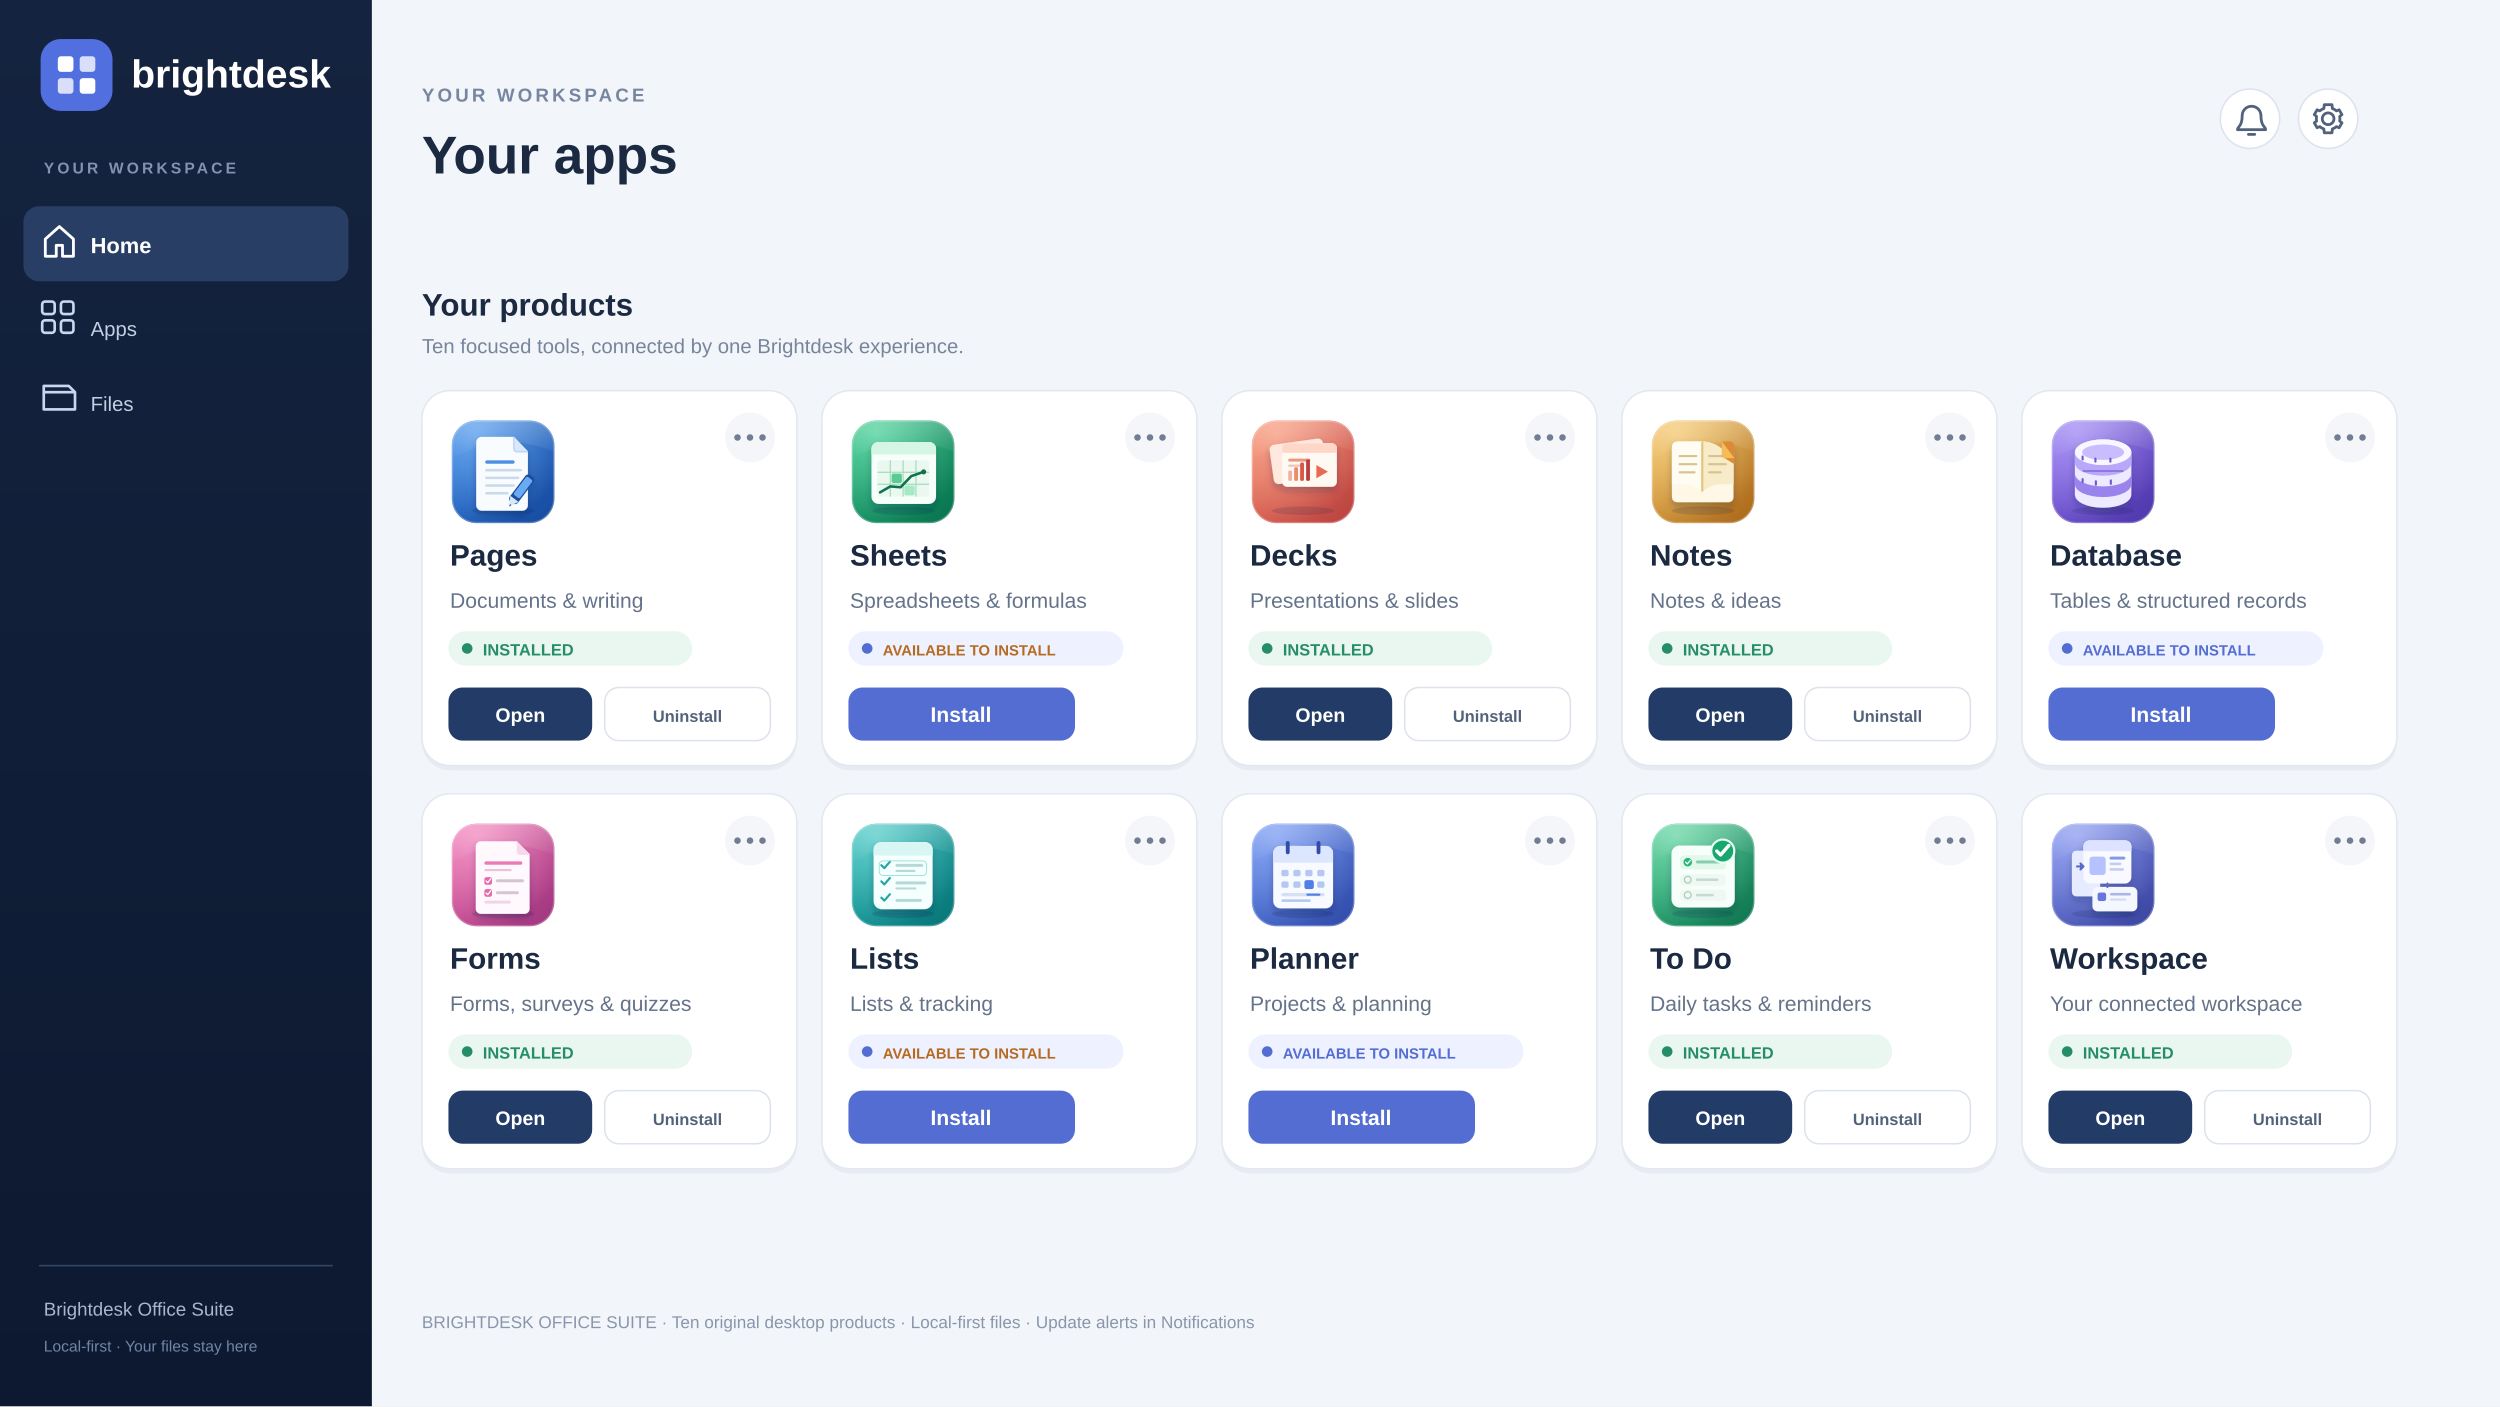
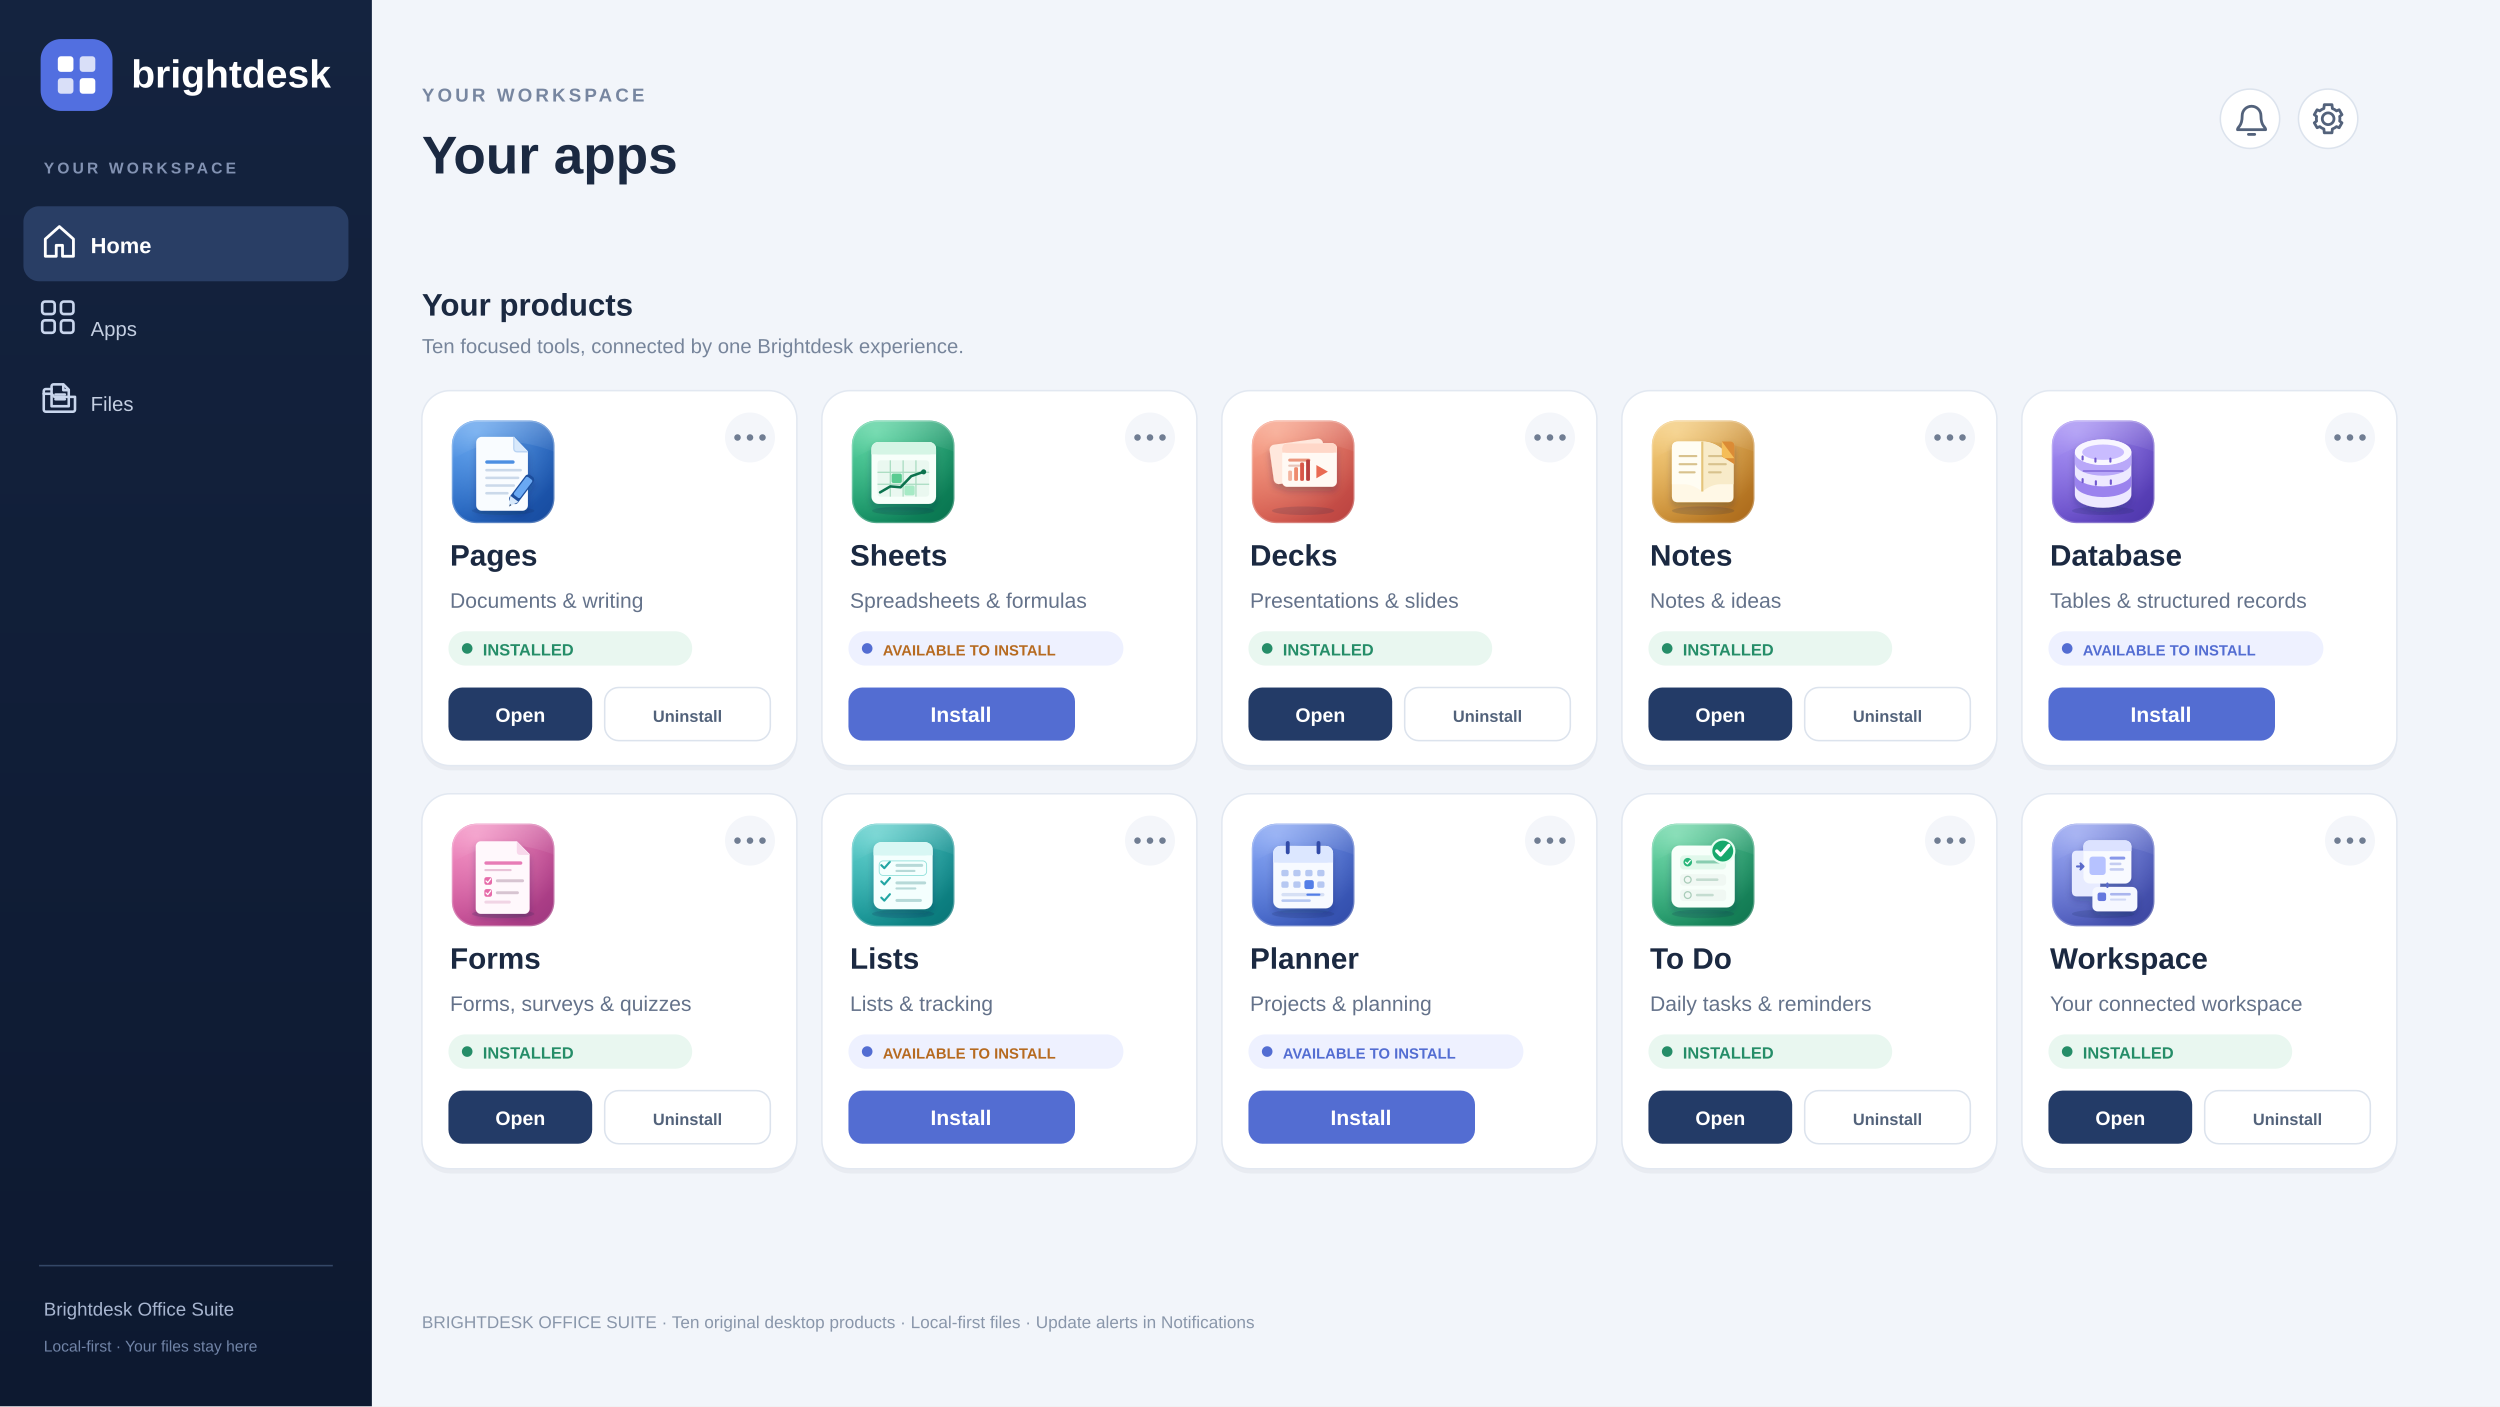
<svg xmlns="http://www.w3.org/2000/svg" width="1600" height="900" viewBox="0 0 1600 900" role="img" aria-labelledby="title desc">
  <defs>
    <linearGradient id="side" x1="0" y1="0" x2="0" y2="1">
      <stop stop-color="#14233F" />
      <stop offset="1" stop-color="#0D1930" />
    </linearGradient>
    <linearGradient id="banner" x1="0" y1="0" x2="1" y2="1">
      <stop stop-color="#E8F0FF" />
      <stop offset="1" stop-color="#F0ECFF" />
    </linearGradient>
    <filter id="shadow" x="-20%" y="-20%" width="140%" height="140%">
      <feDropShadow dx="0" dy="7" stdDeviation="14" flood-color="#1A2B4B" flood-opacity=".09" />
    </filter>
  </defs>
  <rect width="1600" height="900" fill="#F2F5FA" />
  <rect width="238" height="900" fill="url(#side)" />
  <rect x="26" y="25" width="46" height="46" rx="13" fill="#526FE0" />
  <g fill="#FFFFFF">
    <rect x="37" y="36" width="10" height="10" rx="2" />
    <rect x="51" y="36" width="10" height="10" rx="2" opacity=".78" />
    <rect x="37" y="50" width="10" height="10" rx="2" opacity=".78" />
    <rect x="51" y="50" width="10" height="10" rx="2" />
  </g>
  <text x="84" y="56" font-family="Arial, sans-serif" font-size="25" font-weight="700" fill="#FFFFFF">brightdesk</text>
  <text x="28" y="111" font-family="Arial, sans-serif" font-size="10" font-weight="700" letter-spacing="2" fill="#8292B2">YOUR WORKSPACE</text>
  <g id="sidebar-home">
    <rect x="15" y="132" width="208" height="48" rx="10" fill="#293E65" />
    <path d="M29 153l9-8 9 8v11h-7v-7h-4v7h-7z" fill="none" stroke="#FFFFFF" stroke-width="1.8" stroke-linecap="round" stroke-linejoin="round" />
    <text x="58" y="162" font-family="Arial, sans-serif" font-size="14" font-weight="700" fill="#FFFFFF">Home</text>
  </g>
  <g id="sidebar-applications">
    <g id="apps-launcher-icon" fill="none" stroke="#C9D6ED" stroke-width="1.7">
      <rect x="27" y="193" width="8" height="8" rx="1.8" />
      <rect x="39" y="193" width="8" height="8" rx="1.8" />
      <rect x="27" y="205" width="8" height="8" rx="1.8" />
      <rect x="39" y="205" width="8" height="8" rx="1.8" />
    </g>
    <text x="58" y="215" font-family="Arial, sans-serif" font-size="13" fill="#C4CFE2">Apps</text>
  </g>
  <g id="sidebar-files">
-     <path d="M28 247h16l4 4v11H28zM28 251h20" fill="none" stroke="#C9D6ED" stroke-width="1.7" stroke-linecap="round" stroke-linejoin="round" />
+     <g id="files-folder-documents-icon" transform="translate(26 243)" fill="none" stroke="#C9D6ED" stroke-width="1.65" stroke-linecap="round" stroke-linejoin="round">
+       <path data-role="document-stack" d="M7 8V4.2A1.2 1.2 0 0 1 8.2 3h6.4L18 6.4V17H7z" />
+       <path d="M14.5 3.2v3.5H18M9.5 9.5h6M9.5 12.5h6" />
+       <path d="M2 9h5l1.8 2H22v8.2a1.3 1.3 0 0 1-1.3 1.3H3.3A1.3 1.3 0 0 1 2 19.2z" />
+       <path d="M2 9V7.3A1.3 1.3 0 0 1 3.3 6H7" />
+     </g>
    <text x="58" y="263" font-family="Arial, sans-serif" font-size="13" fill="#C4CFE2">Files</text>
  </g>
  <path d="M25 810h188" stroke="#344766" />
  <text x="28" y="842" font-family="Arial, sans-serif" font-size="12" fill="#A8B6D0">Brightdesk Office Suite</text>
  <text x="28" y="865" font-family="Arial, sans-serif" font-size="10" fill="#7184A7">Local-first · Your files stay here</text>
  <text x="270" y="65" font-family="Arial, sans-serif" font-size="12" font-weight="700" letter-spacing="2" fill="#7786A0">YOUR WORKSPACE</text>
  <text x="270" y="111" font-family="Arial, sans-serif" font-size="34" font-weight="700" fill="#1B2941">Your apps</text>
  <text x="270" y="202" font-family="Arial, sans-serif" font-size="20" font-weight="700" fill="#1B2941">Your products</text>
  <text x="270" y="226" font-family="Arial, sans-serif" font-size="13" fill="#77859B">Ten focused tools, connected by one Brightdesk experience.</text>
  <circle cx="1440" cy="76" r="19" fill="#FFFFFF" stroke="#DCE3ED" />
  <g id="notifications-bell" transform="translate(1429 65)" fill="none" stroke="#53627B" stroke-width="1.8" stroke-linecap="round" stroke-linejoin="round">
    <path d="M18 9a6 6 0 0 0-12 0c0 7-3 7-3 9h18c0-2-3-2-3-9Z" />
    <path d="M10 21h4" />
  </g>
  <circle cx="1490" cy="76" r="19" fill="#FFFFFF" stroke="#DCE3ED" />
  <g id="settings-cogwheel" transform="translate(1478 64)" fill="none" stroke="#53627B" stroke-width="1.8" stroke-linecap="round" stroke-linejoin="round">
    <path d="M12 8.25a3.75 3.75 0 1 0 0 7.5 3.75 3.75 0 0 0 0-7.5Z" />
    <path d="M19.4 13.5a7.7 7.7 0 0 0 0-3l1.45-1.12-1.8-3.12-1.72.7a7.7 7.7 0 0 0-2.6-1.5L14.45 3h-4.9l-.28 2.46a7.7 7.7 0 0 0-2.6 1.5l-1.72-.7-1.8 3.12L4.6 10.5a7.7 7.7 0 0 0 0 3l-1.45 1.12 1.8 3.12 1.72-.7a7.7 7.7 0 0 0 2.6 1.5L9.55 21h4.9l.28-2.46a7.7 7.7 0 0 0 2.6-1.5l1.72.7 1.8-3.12L19.4 13.5Z" />
  </g>
  <g transform="translate(0 -42)">
    <g>
      <rect x="270" y="295" width="240" height="240" rx="18" fill="#14233F" opacity=".05" />
      <rect x="270" y="292" width="240" height="240" rx="18" fill="#FFFFFF" stroke="#E2E8F1" />
      <svg x="287" y="309" width="70" height="70" viewBox="0 0 256 256">
        <defs>
          <linearGradient id="pages-bg" x1="0" y1="0" x2="1" y2="1">
            <stop offset="0" stop-color="#2B76D8" />
            <stop offset="1" stop-color="#174A9D" />
          </linearGradient>
          <radialGradient id="pages-light" cx="24%" cy="12%" r="90%">
            <stop offset="0" stop-color="#8BC5FF" stop-opacity=".65" />
            <stop offset="1" stop-color="#8BC5FF" stop-opacity="0" />
          </radialGradient>
          <linearGradient id="pages-glass" x1="0" y1="0" x2="0" y2="1">
            <stop offset="0" stop-color="#fff" stop-opacity=".21" />
            <stop offset="1" stop-color="#fff" stop-opacity="0" />
          </linearGradient>
          <filter id="pages-shadow" x="-30%" y="-30%" width="160%" height="180%">
            <feDropShadow dx="0" dy="10" stdDeviation="9" flood-color="#10234A" flood-opacity=".24" />
          </filter>
        </defs>
        <rect x="8" y="8" width="240" height="240" rx="58" fill="url(#pages-bg)" />
        <rect x="8" y="8" width="240" height="240" rx="58" fill="url(#pages-light)" />
        <path d="M66 9h124a58 58 0 0 1 58 58v14C173 52 93 43 9 100V67A58 58 0 0 1 66 9z" fill="url(#pages-glass)" />
        <rect x="9.5" y="9.5" width="237" height="237" rx="56.5" fill="none" stroke="#fff" stroke-opacity=".26" stroke-width="3" />
        <ellipse cx="128" cy="219" rx="73" ry="10" fill="#10234A" opacity=".15" />
        <g filter="url(#pages-shadow)">
          <path d="M78 46h75l33 34v126a13 13 0 0 1-13 13H78a13 13 0 0 1-13-13V59a13 13 0 0 1 13-13z" fill="#F9FCFF" />
          <path d="M153 46v28a7 7 0 0 0 7 7h26z" fill="#D9E9FB" />
          <path d="M153 46v28a7 7 0 0 0 7 7h26" fill="none" stroke="#B7D2F2" stroke-width="3" />
          <rect x="86" y="101" width="69" height="8" rx="4" fill="#4D8FE2" />
          <rect x="86" y="121" width="86" height="6" rx="3" fill="#CBD9EA" />
          <rect x="86" y="139" width="80" height="6" rx="3" fill="#CBD9EA" />
          <rect x="86" y="157" width="70" height="6" rx="3" fill="#CBD9EA" />
          <rect x="86" y="175" width="55" height="6" rx="3" fill="#CBD9EA" />
          <g transform="rotate(37 171 171)">
            <rect x="158" y="130" width="24" height="78" rx="9" fill="#1C4E9C" />
            <rect x="161" y="137" width="18" height="53" rx="4" fill="#6BA9F3" />
            <path d="M158 197h24l-12 22z" fill="#D7E8FA" />
            <path d="M169 213h4l-2 6z" fill="#243D65" />
          </g>
        </g>
      </svg>
      <circle cx="480" cy="322" r="16" fill="#F4F6FA" />
      <circle cx="472" cy="322" r="2.1" fill="#707D92" />
      <circle cx="480" cy="322" r="2.1" fill="#707D92" />
      <circle cx="488" cy="322" r="2.1" fill="#707D92" />
      <text x="288" y="404" font-family="Arial, sans-serif" font-size="19" font-weight="700" fill="#1B2941">Pages</text>
      <text x="288" y="431" font-family="Arial, sans-serif" font-size="13.5" fill="#64728A">Documents &amp; writing</text>
      <rect x="287" y="446" width="156" height="22" rx="11" fill="#E9F7F0" />
      <circle cx="299" cy="457" r="3.4" fill="#258D68" />
      <text x="309" y="461.5" font-family="Arial, sans-serif" font-size="10.5" font-weight="700" fill="#258D68">INSTALLED</text>
      <rect x="287" y="482" width="92" height="34" rx="9" fill="#233B67" />
      <text x="333" y="504" text-anchor="middle" font-family="Arial, sans-serif" font-size="12.5" font-weight="700" fill="#FFFFFF">Open</text>
      <rect x="387" y="482" width="106" height="34" rx="9" fill="#FFFFFF" stroke="#DCE3ED" />
      <text x="440" y="504" text-anchor="middle" font-family="Arial, sans-serif" font-size="10.5" font-weight="700" fill="#52627A">Uninstall</text>
    </g>
    <g>
      <rect x="526" y="295" width="240" height="240" rx="18" fill="#14233F" opacity=".05" />
      <rect x="526" y="292" width="240" height="240" rx="18" fill="#FFFFFF" stroke="#E2E8F1" />
      <svg x="543" y="309" width="70" height="70" viewBox="0 0 256 256">
        <defs>
          <linearGradient id="sheets-bg" x1="0" y1="0" x2="1" y2="1">
            <stop offset="0" stop-color="#21AD78" />
            <stop offset="1" stop-color="#08724E" />
          </linearGradient>
          <radialGradient id="sheets-light" cx="24%" cy="12%" r="90%">
            <stop offset="0" stop-color="#83F0BF" stop-opacity=".65" />
            <stop offset="1" stop-color="#83F0BF" stop-opacity="0" />
          </radialGradient>
          <linearGradient id="sheets-glass" x1="0" y1="0" x2="0" y2="1">
            <stop offset="0" stop-color="#fff" stop-opacity=".21" />
            <stop offset="1" stop-color="#fff" stop-opacity="0" />
          </linearGradient>
          <filter id="sheets-shadow" x="-30%" y="-30%" width="160%" height="180%">
            <feDropShadow dx="0" dy="10" stdDeviation="9" flood-color="#10234A" flood-opacity=".24" />
          </filter>
        </defs>
        <rect x="8" y="8" width="240" height="240" rx="58" fill="url(#sheets-bg)" />
        <rect x="8" y="8" width="240" height="240" rx="58" fill="url(#sheets-light)" />
        <path d="M66 9h124a58 58 0 0 1 58 58v14C173 52 93 43 9 100V67A58 58 0 0 1 66 9z" fill="url(#sheets-glass)" />
        <rect x="9.5" y="9.5" width="237" height="237" rx="56.5" fill="none" stroke="#fff" stroke-opacity=".26" stroke-width="3" />
        <ellipse cx="128" cy="219" rx="73" ry="10" fill="#10234A" opacity=".15" />
        <g filter="url(#sheets-shadow)">
          <rect x="54" y="58" width="151" height="145" rx="17" fill="#F7FFFA" />
          <rect x="54" y="58" width="151" height="29" rx="17" fill="#D5F5E5" />
          <path d="M54 75v12h151V75" fill="#D5F5E5" />
          <rect x="68" y="101" width="121" height="85" rx="7" fill="#EAF8F0" />
          <path d="M98 101v85M128 101v85M158 101v85M68 129h121M68 157h121" stroke="#A9DCC1" stroke-width="3" />
          <rect x="101" y="132" width="24" height="22" rx="4" fill="#5ACB91" />
          <rect x="131" y="160" width="24" height="23" rx="4" fill="#A6EAC5" />
          <path d="M74 176l24-14 24 2 25-26 29-10" fill="none" stroke="#08724E" stroke-width="6" stroke-linecap="round" stroke-linejoin="round" />
          <circle cx="176" cy="128" r="6" fill="#08724E" />
        </g>
      </svg>
      <circle cx="736" cy="322" r="16" fill="#F4F6FA" />
      <circle cx="728" cy="322" r="2.1" fill="#707D92" />
      <circle cx="736" cy="322" r="2.1" fill="#707D92" />
      <circle cx="744" cy="322" r="2.1" fill="#707D92" />
      <text x="544" y="404" font-family="Arial, sans-serif" font-size="19" font-weight="700" fill="#1B2941">Sheets</text>
      <text x="544" y="431" font-family="Arial, sans-serif" font-size="13.5" fill="#64728A">Spreadsheets &amp; formulas</text>
      <rect x="543" y="446" width="176" height="22" rx="11" fill="#EEF1FF" />
      <circle cx="555" cy="457" r="3.4" fill="#536DD2" />
      <text x="565" y="461.5" font-family="Arial, sans-serif" font-size="9.5" font-weight="700" fill="#B66A20">AVAILABLE TO INSTALL</text>
      <rect x="543" y="482" width="145" height="34" rx="9" fill="#536DD2" />
      <text x="615" y="504" text-anchor="middle" font-family="Arial, sans-serif" font-size="13.5" font-weight="700" fill="#FFFFFF">Install</text>
    </g>
    <g>
      <rect x="782" y="295" width="240" height="240" rx="18" fill="#14233F" opacity=".05" />
      <rect x="782" y="292" width="240" height="240" rx="18" fill="#FFFFFF" stroke="#E2E8F1" />
      <svg x="799" y="309" width="70" height="70" viewBox="0 0 256 256">
        <defs>
          <linearGradient id="decks-bg" x1="0" y1="0" x2="1" y2="1">
            <stop offset="0" stop-color="#F17A62" />
            <stop offset="1" stop-color="#B9413F" />
          </linearGradient>
          <radialGradient id="decks-light" cx="24%" cy="12%" r="90%">
            <stop offset="0" stop-color="#FFC1A6" stop-opacity=".65" />
            <stop offset="1" stop-color="#FFC1A6" stop-opacity="0" />
          </radialGradient>
          <linearGradient id="decks-glass" x1="0" y1="0" x2="0" y2="1">
            <stop offset="0" stop-color="#fff" stop-opacity=".21" />
            <stop offset="1" stop-color="#fff" stop-opacity="0" />
          </linearGradient>
          <filter id="decks-shadow" x="-30%" y="-30%" width="160%" height="180%">
            <feDropShadow dx="0" dy="10" stdDeviation="9" flood-color="#10234A" flood-opacity=".24" />
          </filter>
        </defs>
        <rect x="8" y="8" width="240" height="240" rx="58" fill="url(#decks-bg)" />
        <rect x="8" y="8" width="240" height="240" rx="58" fill="url(#decks-light)" />
        <path d="M66 9h124a58 58 0 0 1 58 58v14C173 52 93 43 9 100V67A58 58 0 0 1 66 9z" fill="url(#decks-glass)" />
        <rect x="9.5" y="9.5" width="237" height="237" rx="56.5" fill="none" stroke="#fff" stroke-opacity=".26" stroke-width="3" />
        <ellipse cx="128" cy="219" rx="73" ry="10" fill="#10234A" opacity=".15" />
        <g filter="url(#decks-shadow)">
          <rect x="48" y="66" width="126" height="93" rx="12" fill="#FFE8DD" transform="rotate(-8 48 66)" />
          <rect x="79" y="61" width="128" height="102" rx="12" fill="#FFF9F4" />
          <rect x="79" y="61" width="128" height="22" rx="12" fill="#FFD7C8" />
          <path d="M79 72h128v11H79z" fill="#FFD7C8" />
          <rect x="93" y="97" width="52" height="7" rx="3.5" fill="#EB967D" />
          <rect x="93" y="111" width="38" height="5" rx="2.5" fill="#E8C6BA" />
          <path d="M159 143v-31l27 15.5z" fill="#E96B52" />
          <rect x="93" y="125" width="9" height="24" rx="3" fill="#F3B49F" />
          <rect x="107" y="117" width="9" height="32" rx="3" fill="#EE8A6C" />
          <rect x="121" y="106" width="9" height="43" rx="3" fill="#D95748" />
          <rect x="135" y="99" width="9" height="50" rx="3" fill="#B9413F" />
        </g>
      </svg>
      <circle cx="992" cy="322" r="16" fill="#F4F6FA" />
      <circle cx="984" cy="322" r="2.1" fill="#707D92" />
      <circle cx="992" cy="322" r="2.1" fill="#707D92" />
      <circle cx="1000" cy="322" r="2.1" fill="#707D92" />
      <text x="800" y="404" font-family="Arial, sans-serif" font-size="19" font-weight="700" fill="#1B2941">Decks</text>
      <text x="800" y="431" font-family="Arial, sans-serif" font-size="13.5" fill="#64728A">Presentations &amp; slides</text>
      <rect x="799" y="446" width="156" height="22" rx="11" fill="#E9F7F0" />
      <circle cx="811" cy="457" r="3.4" fill="#258D68" />
      <text x="821" y="461.5" font-family="Arial, sans-serif" font-size="10.5" font-weight="700" fill="#258D68">INSTALLED</text>
      <rect x="799" y="482" width="92" height="34" rx="9" fill="#233B67" />
      <text x="845" y="504" text-anchor="middle" font-family="Arial, sans-serif" font-size="12.5" font-weight="700" fill="#FFFFFF">Open</text>
      <rect x="899" y="482" width="106" height="34" rx="9" fill="#FFFFFF" stroke="#DCE3ED" />
      <text x="952" y="504" text-anchor="middle" font-family="Arial, sans-serif" font-size="10.5" font-weight="700" fill="#52627A">Uninstall</text>
    </g>
    <g>
      <rect x="1038" y="295" width="240" height="240" rx="18" fill="#14233F" opacity=".05" />
      <rect x="1038" y="292" width="240" height="240" rx="18" fill="#FFFFFF" stroke="#E2E8F1" />
      <svg x="1055" y="309" width="70" height="70" viewBox="0 0 256 256">
        <defs>
          <linearGradient id="notes-bg" x1="0" y1="0" x2="1" y2="1">
            <stop offset="0" stop-color="#EAB34F" />
            <stop offset="1" stop-color="#A96719" />
          </linearGradient>
          <radialGradient id="notes-light" cx="24%" cy="12%" r="90%">
            <stop offset="0" stop-color="#FFE2A0" stop-opacity=".65" />
            <stop offset="1" stop-color="#FFE2A0" stop-opacity="0" />
          </radialGradient>
          <linearGradient id="notes-glass" x1="0" y1="0" x2="0" y2="1">
            <stop offset="0" stop-color="#fff" stop-opacity=".21" />
            <stop offset="1" stop-color="#fff" stop-opacity="0" />
          </linearGradient>
          <filter id="notes-shadow" x="-30%" y="-30%" width="160%" height="180%">
            <feDropShadow dx="0" dy="10" stdDeviation="9" flood-color="#10234A" flood-opacity=".24" />
          </filter>
        </defs>
        <rect x="8" y="8" width="240" height="240" rx="58" fill="url(#notes-bg)" />
        <rect x="8" y="8" width="240" height="240" rx="58" fill="url(#notes-light)" />
        <path d="M66 9h124a58 58 0 0 1 58 58v14C173 52 93 43 9 100V67A58 58 0 0 1 66 9z" fill="url(#notes-glass)" />
        <rect x="9.5" y="9.5" width="237" height="237" rx="56.5" fill="none" stroke="#fff" stroke-opacity=".26" stroke-width="3" />
        <ellipse cx="128" cy="219" rx="73" ry="10" fill="#10234A" opacity=".15" />
        <g filter="url(#notes-shadow)">
          <path d="M55 72q0-15 15-15h55q26 0 48 18l26 20v91q0 13-13 13H69q-14 0-14-14z" fill="#FFF8E6" />
          <path d="M126 57v117q-22-17-42-17H55V72q0-15 15-15z" fill="#FFFDF3" />
          <path d="M126 57v117q22-17 42-17h31V95l-26-20q-22-18-47-18z" fill="#F8EBC9" />
          <path d="M126 57v117" stroke="#E5C47A" stroke-width="5" />
          <path d="M73 91h39M73 110h39M73 129h35M142 91h39M142 110h39M142 129h27" stroke="#D8C28D" stroke-width="5" stroke-linecap="round" />
          <path d="M172 57h20a9 9 0 0 1 9 9v44l-29-18z" fill="#DB8B36" />
          <path d="M172 57v31a8 8 0 0 0 8 8h21" fill="#F5BD58" />
        </g>
      </svg>
      <circle cx="1248" cy="322" r="16" fill="#F4F6FA" />
      <circle cx="1240" cy="322" r="2.1" fill="#707D92" />
      <circle cx="1248" cy="322" r="2.1" fill="#707D92" />
      <circle cx="1256" cy="322" r="2.1" fill="#707D92" />
      <text x="1056" y="404" font-family="Arial, sans-serif" font-size="19" font-weight="700" fill="#1B2941">Notes</text>
      <text x="1056" y="431" font-family="Arial, sans-serif" font-size="13.5" fill="#64728A">Notes &amp; ideas</text>
      <rect x="1055" y="446" width="156" height="22" rx="11" fill="#E9F7F0" />
      <circle cx="1067" cy="457" r="3.4" fill="#258D68" />
      <text x="1077" y="461.5" font-family="Arial, sans-serif" font-size="10.5" font-weight="700" fill="#258D68">INSTALLED</text>
      <rect x="1055" y="482" width="92" height="34" rx="9" fill="#233B67" />
      <text x="1101" y="504" text-anchor="middle" font-family="Arial, sans-serif" font-size="12.5" font-weight="700" fill="#FFFFFF">Open</text>
      <rect x="1155" y="482" width="106" height="34" rx="9" fill="#FFFFFF" stroke="#DCE3ED" />
      <text x="1208" y="504" text-anchor="middle" font-family="Arial, sans-serif" font-size="10.5" font-weight="700" fill="#52627A">Uninstall</text>
    </g>
    <g>
      <rect x="1294" y="295" width="240" height="240" rx="18" fill="#14233F" opacity=".05" />
      <rect x="1294" y="292" width="240" height="240" rx="18" fill="#FFFFFF" stroke="#E2E8F1" />
      <svg x="1311" y="309" width="70" height="70" viewBox="0 0 256 256">
        <defs>
          <linearGradient id="database-bg" x1="0" y1="0" x2="1" y2="1">
            <stop offset="0" stop-color="#8666E9" />
            <stop offset="1" stop-color="#4C35A9" />
          </linearGradient>
          <radialGradient id="database-light" cx="24%" cy="12%" r="90%">
            <stop offset="0" stop-color="#C0B2FF" stop-opacity=".65" />
            <stop offset="1" stop-color="#C0B2FF" stop-opacity="0" />
          </radialGradient>
          <linearGradient id="database-glass" x1="0" y1="0" x2="0" y2="1">
            <stop offset="0" stop-color="#fff" stop-opacity=".21" />
            <stop offset="1" stop-color="#fff" stop-opacity="0" />
          </linearGradient>
          <filter id="database-shadow" x="-30%" y="-30%" width="160%" height="180%">
            <feDropShadow dx="0" dy="10" stdDeviation="9" flood-color="#10234A" flood-opacity=".24" />
          </filter>
        </defs>
        <rect x="8" y="8" width="240" height="240" rx="58" fill="url(#database-bg)" />
        <rect x="8" y="8" width="240" height="240" rx="58" fill="url(#database-light)" />
        <path d="M66 9h124a58 58 0 0 1 58 58v14C173 52 93 43 9 100V67A58 58 0 0 1 66 9z" fill="url(#database-glass)" />
        <rect x="9.5" y="9.5" width="237" height="237" rx="56.5" fill="none" stroke="#fff" stroke-opacity=".26" stroke-width="3" />
        <ellipse cx="128" cy="219" rx="73" ry="10" fill="#10234A" opacity=".15" />
        <g filter="url(#database-shadow)">
          <path d="M62 82c0-17 30-30 66-30s66 13 66 30v99c0 18-30 31-66 31s-66-13-66-31z" fill="#EDE9FF" />
          <path d="M62 82c0 17 30 30 66 30s66-13 66-30v25c0 17-30 30-66 30s-66-13-66-30z" fill="#B9A8F9" />
          <path d="M62 132c0 17 30 30 66 30s66-13 66-30v25c0 17-30 30-66 30s-66-13-66-30z" fill="#9B83EE" />
          <ellipse cx="128" cy="82" rx="66" ry="30" fill="#F8F6FF" />
          <ellipse cx="128" cy="82" rx="49" ry="18" fill="#C9BCFF" />
          <path d="M80 92v7m30-2v7m35-7v7m-65 41v7m31-2v8m35-10v8" stroke="#7058D0" stroke-width="5" stroke-linecap="round" />
          <path d="M82 126h92" stroke="#7158CF" stroke-width="4" stroke-linecap="round" opacity=".7" />
        </g>
      </svg>
      <circle cx="1504" cy="322" r="16" fill="#F4F6FA" />
      <circle cx="1496" cy="322" r="2.1" fill="#707D92" />
      <circle cx="1504" cy="322" r="2.1" fill="#707D92" />
      <circle cx="1512" cy="322" r="2.1" fill="#707D92" />
      <text x="1312" y="404" font-family="Arial, sans-serif" font-size="19" font-weight="700" fill="#1B2941">Database</text>
      <text x="1312" y="431" font-family="Arial, sans-serif" font-size="13.5" fill="#64728A">Tables &amp; structured records</text>
      <rect x="1311" y="446" width="176" height="22" rx="11" fill="#EEF1FF" />
      <circle cx="1323" cy="457" r="3.4" fill="#536DD2" />
      <text x="1333" y="461.5" font-family="Arial, sans-serif" font-size="9.5" font-weight="700" fill="#536DD2">AVAILABLE TO INSTALL</text>
      <rect x="1311" y="482" width="145" height="34" rx="9" fill="#536DD2" />
      <text x="1383" y="504" text-anchor="middle" font-family="Arial, sans-serif" font-size="13.5" font-weight="700" fill="#FFFFFF">Install</text>
    </g>
    <g>
      <rect x="270" y="553" width="240" height="240" rx="18" fill="#14233F" opacity=".05" />
      <rect x="270" y="550" width="240" height="240" rx="18" fill="#FFFFFF" stroke="#E2E8F1" />
      <svg x="287" y="567" width="70" height="70" viewBox="0 0 256 256">
        <defs>
          <linearGradient id="forms-bg" x1="0" y1="0" x2="1" y2="1">
            <stop offset="0" stop-color="#E65FA5" />
            <stop offset="1" stop-color="#9D367F" />
          </linearGradient>
          <radialGradient id="forms-light" cx="24%" cy="12%" r="90%">
            <stop offset="0" stop-color="#FFB6DA" stop-opacity=".65" />
            <stop offset="1" stop-color="#FFB6DA" stop-opacity="0" />
          </radialGradient>
          <linearGradient id="forms-glass" x1="0" y1="0" x2="0" y2="1">
            <stop offset="0" stop-color="#fff" stop-opacity=".21" />
            <stop offset="1" stop-color="#fff" stop-opacity="0" />
          </linearGradient>
          <filter id="forms-shadow" x="-30%" y="-30%" width="160%" height="180%">
            <feDropShadow dx="0" dy="10" stdDeviation="9" flood-color="#10234A" flood-opacity=".24" />
          </filter>
        </defs>
        <rect x="8" y="8" width="240" height="240" rx="58" fill="url(#forms-bg)" />
        <rect x="8" y="8" width="240" height="240" rx="58" fill="url(#forms-light)" />
        <path d="M66 9h124a58 58 0 0 1 58 58v14C173 52 93 43 9 100V67A58 58 0 0 1 66 9z" fill="url(#forms-glass)" />
        <rect x="9.5" y="9.5" width="237" height="237" rx="56.5" fill="none" stroke="#fff" stroke-opacity=".26" stroke-width="3" />
        <ellipse cx="128" cy="219" rx="73" ry="10" fill="#10234A" opacity=".15" />
        <g filter="url(#forms-shadow)">
          <path d="M76 49h84l30 30v128a12 12 0 0 1-12 12H76a12 12 0 0 1-12-12V61a12 12 0 0 1 12-12z" fill="#FFF8FC" />
          <path d="M160 49v25a7 7 0 0 0 7 7h23" fill="#F8D8EB" />
          <rect x="84" y="96" width="89" height="8" rx="4" fill="#E77CB6" />
          <rect x="84" y="114" width="64" height="5" rx="2.5" fill="#E9C3D8" />
          <g>
            <rect x="84" y="133" width="18" height="18" rx="5" fill="#E66AA9" />
            <path d="m88 142 4 4 7-9" fill="none" stroke="#fff" stroke-width="3" stroke-linecap="round" stroke-linejoin="round" />
            <rect x="111" y="138" width="66" height="7" rx="3.5" fill="#D7C4D1" />
            <rect x="84" y="161" width="18" height="18" rx="5" fill="#E66AA9" />
            <path d="m88 170 4 4 7-9" fill="none" stroke="#fff" stroke-width="3" stroke-linecap="round" stroke-linejoin="round" />
            <rect x="111" y="166" width="54" height="7" rx="3.5" fill="#D7C4D1" />
          </g>
          <rect x="84" y="188" width="62" height="7" rx="3.5" fill="#F1D5E5" />
        </g>
      </svg>
      <circle cx="480" cy="580" r="16" fill="#F4F6FA" />
      <circle cx="472" cy="580" r="2.1" fill="#707D92" />
      <circle cx="480" cy="580" r="2.1" fill="#707D92" />
      <circle cx="488" cy="580" r="2.1" fill="#707D92" />
      <text x="288" y="662" font-family="Arial, sans-serif" font-size="19" font-weight="700" fill="#1B2941">Forms</text>
      <text x="288" y="689" font-family="Arial, sans-serif" font-size="13.5" fill="#64728A">Forms, surveys &amp; quizzes</text>
      <rect x="287" y="704" width="156" height="22" rx="11" fill="#E9F7F0" />
      <circle cx="299" cy="715" r="3.4" fill="#258D68" />
      <text x="309" y="719.5" font-family="Arial, sans-serif" font-size="10.5" font-weight="700" fill="#258D68">INSTALLED</text>
      <rect x="287" y="740" width="92" height="34" rx="9" fill="#233B67" />
      <text x="333" y="762" text-anchor="middle" font-family="Arial, sans-serif" font-size="12.5" font-weight="700" fill="#FFFFFF">Open</text>
      <rect x="387" y="740" width="106" height="34" rx="9" fill="#FFFFFF" stroke="#DCE3ED" />
      <text x="440" y="762" text-anchor="middle" font-family="Arial, sans-serif" font-size="10.5" font-weight="700" fill="#52627A">Uninstall</text>
    </g>
    <g>
      <rect x="526" y="553" width="240" height="240" rx="18" fill="#14233F" opacity=".05" />
      <rect x="526" y="550" width="240" height="240" rx="18" fill="#FFFFFF" stroke="#E2E8F1" />
      <svg x="543" y="567" width="70" height="70" viewBox="0 0 256 256">
        <defs>
          <linearGradient id="lists-bg" x1="0" y1="0" x2="1" y2="1">
            <stop offset="0" stop-color="#21AFAF" />
            <stop offset="1" stop-color="#087476" />
          </linearGradient>
          <radialGradient id="lists-light" cx="24%" cy="12%" r="90%">
            <stop offset="0" stop-color="#8CE7E2" stop-opacity=".65" />
            <stop offset="1" stop-color="#8CE7E2" stop-opacity="0" />
          </radialGradient>
          <linearGradient id="lists-glass" x1="0" y1="0" x2="0" y2="1">
            <stop offset="0" stop-color="#fff" stop-opacity=".21" />
            <stop offset="1" stop-color="#fff" stop-opacity="0" />
          </linearGradient>
          <filter id="lists-shadow" x="-30%" y="-30%" width="160%" height="180%">
            <feDropShadow dx="0" dy="10" stdDeviation="9" flood-color="#10234A" flood-opacity=".24" />
          </filter>
        </defs>
        <rect x="8" y="8" width="240" height="240" rx="58" fill="url(#lists-bg)" />
        <rect x="8" y="8" width="240" height="240" rx="58" fill="url(#lists-light)" />
        <path d="M66 9h124a58 58 0 0 1 58 58v14C173 52 93 43 9 100V67A58 58 0 0 1 66 9z" fill="url(#lists-glass)" />
        <rect x="9.5" y="9.5" width="237" height="237" rx="56.5" fill="none" stroke="#fff" stroke-opacity=".26" stroke-width="3" />
        <ellipse cx="128" cy="219" rx="73" ry="10" fill="#10234A" opacity=".15" />
        <g filter="url(#lists-shadow)">
          <rect x="59" y="51" width="138" height="157" rx="19" fill="#F4FFFE" />
          <rect x="59" y="51" width="138" height="31" rx="19" fill="#D8F7F4" />
          <path d="M59 70h138v12H59z" fill="#D8F7F4" />
          <g fill="none" stroke="#20A5A3" stroke-width="5" stroke-linecap="round" stroke-linejoin="round">
            <path d="m77 105 7 7 13-15m-20 46 7 7 13-15m-20 46 7 7 13-15" />
          </g>
          <g fill="#B6D9D8">
            <rect x="110" y="102" width="65" height="7" rx="3.5" />
            <rect x="110" y="116" width="47" height="5" rx="2.5" />
            <rect x="110" y="143" width="72" height="7" rx="3.5" />
            <rect x="110" y="157" width="49" height="5" rx="2.5" />
            <rect x="110" y="184" width="62" height="7" rx="3.5" />
          </g>
          <rect x="72" y="95" width="111" height="34" rx="9" fill="none" stroke="#8FE0DA" stroke-width="2" />
        </g>
      </svg>
      <circle cx="736" cy="580" r="16" fill="#F4F6FA" />
      <circle cx="728" cy="580" r="2.1" fill="#707D92" />
      <circle cx="736" cy="580" r="2.1" fill="#707D92" />
      <circle cx="744" cy="580" r="2.1" fill="#707D92" />
      <text x="544" y="662" font-family="Arial, sans-serif" font-size="19" font-weight="700" fill="#1B2941">Lists</text>
      <text x="544" y="689" font-family="Arial, sans-serif" font-size="13.5" fill="#64728A">Lists &amp; tracking</text>
      <rect x="543" y="704" width="176" height="22" rx="11" fill="#EEF1FF" />
      <circle cx="555" cy="715" r="3.4" fill="#536DD2" />
      <text x="565" y="719.5" font-family="Arial, sans-serif" font-size="9.5" font-weight="700" fill="#B66A20">AVAILABLE TO INSTALL</text>
      <rect x="543" y="740" width="145" height="34" rx="9" fill="#536DD2" />
      <text x="615" y="762" text-anchor="middle" font-family="Arial, sans-serif" font-size="13.5" font-weight="700" fill="#FFFFFF">Install</text>
    </g>
    <g>
      <rect x="782" y="553" width="240" height="240" rx="18" fill="#14233F" opacity=".05" />
      <rect x="782" y="550" width="240" height="240" rx="18" fill="#FFFFFF" stroke="#E2E8F1" />
      <svg x="799" y="567" width="70" height="70" viewBox="0 0 256 256">
        <defs>
          <linearGradient id="planner-bg" x1="0" y1="0" x2="1" y2="1">
            <stop offset="0" stop-color="#567FE5" />
            <stop offset="1" stop-color="#314BA8" />
          </linearGradient>
          <radialGradient id="planner-light" cx="24%" cy="12%" r="90%">
            <stop offset="0" stop-color="#A7C0FF" stop-opacity=".65" />
            <stop offset="1" stop-color="#A7C0FF" stop-opacity="0" />
          </radialGradient>
          <linearGradient id="planner-glass" x1="0" y1="0" x2="0" y2="1">
            <stop offset="0" stop-color="#fff" stop-opacity=".21" />
            <stop offset="1" stop-color="#fff" stop-opacity="0" />
          </linearGradient>
          <filter id="planner-shadow" x="-30%" y="-30%" width="160%" height="180%">
            <feDropShadow dx="0" dy="10" stdDeviation="9" flood-color="#10234A" flood-opacity=".24" />
          </filter>
        </defs>
        <rect x="8" y="8" width="240" height="240" rx="58" fill="url(#planner-bg)" />
        <rect x="8" y="8" width="240" height="240" rx="58" fill="url(#planner-light)" />
        <path d="M66 9h124a58 58 0 0 1 58 58v14C173 52 93 43 9 100V67A58 58 0 0 1 66 9z" fill="url(#planner-glass)" />
        <rect x="9.5" y="9.5" width="237" height="237" rx="56.5" fill="none" stroke="#fff" stroke-opacity=".26" stroke-width="3" />
        <ellipse cx="128" cy="219" rx="73" ry="10" fill="#10234A" opacity=".15" />
        <g filter="url(#planner-shadow)">
          <rect x="58" y="60" width="140" height="146" rx="17" fill="#F7FAFF" />
          <rect x="58" y="60" width="140" height="39" rx="17" fill="#DCE7FF" />
          <path d="M58 82h140v17H58z" fill="#DCE7FF" />
          <path d="M92 53v22m72-22v22" stroke="#314BA8" stroke-width="9" stroke-linecap="round" />
          <g fill="#B6C8F2">
            <rect x="77" y="116" width="17" height="15" rx="4" />
            <rect x="105" y="116" width="17" height="15" rx="4" />
            <rect x="133" y="116" width="17" height="15" rx="4" />
            <rect x="161" y="116" width="17" height="15" rx="4" />
            <rect x="77" y="143" width="17" height="15" rx="4" />
            <rect x="105" y="143" width="17" height="15" rx="4" />
            <rect x="161" y="143" width="17" height="15" rx="4" />
          </g>
          <rect x="131" y="140" width="22" height="21" rx="5" fill="#537EE7" />
          <rect x="77" y="170" width="101" height="8" rx="4" fill="#D6E0F5" />
          <rect x="77" y="185" width="69" height="6" rx="3" fill="#B6C8F2" />
          <path d="M138 174h28" stroke="#537EE7" stroke-width="5" stroke-linecap="round" />
        </g>
      </svg>
      <circle cx="992" cy="580" r="16" fill="#F4F6FA" />
      <circle cx="984" cy="580" r="2.1" fill="#707D92" />
      <circle cx="992" cy="580" r="2.1" fill="#707D92" />
      <circle cx="1000" cy="580" r="2.1" fill="#707D92" />
      <text x="800" y="662" font-family="Arial, sans-serif" font-size="19" font-weight="700" fill="#1B2941">Planner</text>
      <text x="800" y="689" font-family="Arial, sans-serif" font-size="13.5" fill="#64728A">Projects &amp; planning</text>
      <rect x="799" y="704" width="176" height="22" rx="11" fill="#EEF1FF" />
      <circle cx="811" cy="715" r="3.4" fill="#536DD2" />
      <text x="821" y="719.5" font-family="Arial, sans-serif" font-size="9.5" font-weight="700" fill="#536DD2">AVAILABLE TO INSTALL</text>
      <rect x="799" y="740" width="145" height="34" rx="9" fill="#536DD2" />
      <text x="871" y="762" text-anchor="middle" font-family="Arial, sans-serif" font-size="13.5" font-weight="700" fill="#FFFFFF">Install</text>
    </g>
    <g>
      <rect x="1038" y="553" width="240" height="240" rx="18" fill="#14233F" opacity=".05" />
      <rect x="1038" y="550" width="240" height="240" rx="18" fill="#FFFFFF" stroke="#E2E8F1" />
      <svg x="1055" y="567" width="70" height="70" viewBox="0 0 256 256">
        <defs>
          <linearGradient id="to-do-bg" x1="0" y1="0" x2="1" y2="1">
            <stop offset="0" stop-color="#32B981" />
            <stop offset="1" stop-color="#10744F" />
          </linearGradient>
          <radialGradient id="to-do-light" cx="24%" cy="12%" r="90%">
            <stop offset="0" stop-color="#9CF0C7" stop-opacity=".65" />
            <stop offset="1" stop-color="#9CF0C7" stop-opacity="0" />
          </radialGradient>
          <linearGradient id="to-do-glass" x1="0" y1="0" x2="0" y2="1">
            <stop offset="0" stop-color="#fff" stop-opacity=".21" />
            <stop offset="1" stop-color="#fff" stop-opacity="0" />
          </linearGradient>
          <filter id="to-do-shadow" x="-30%" y="-30%" width="160%" height="180%">
            <feDropShadow dx="0" dy="10" stdDeviation="9" flood-color="#10234A" flood-opacity=".24" />
          </filter>
        </defs>
        <rect x="8" y="8" width="240" height="240" rx="58" fill="url(#to-do-bg)" />
        <rect x="8" y="8" width="240" height="240" rx="58" fill="url(#to-do-light)" />
        <path d="M66 9h124a58 58 0 0 1 58 58v14C173 52 93 43 9 100V67A58 58 0 0 1 66 9z" fill="url(#to-do-glass)" />
        <rect x="9.5" y="9.5" width="237" height="237" rx="56.5" fill="none" stroke="#fff" stroke-opacity=".26" stroke-width="3" />
        <ellipse cx="128" cy="219" rx="73" ry="10" fill="#10234A" opacity=".15" />
        <g filter="url(#to-do-shadow)">
          <rect x="54" y="59" width="148" height="145" rx="19" fill="#F7FFFA" />
          <rect x="74" y="82" width="108" height="33" rx="9" fill="#E1F8EB" />
          <circle cx="92" cy="98" r="10" fill="#29B67A" />
          <path d="m87 98 4 4 7-8" fill="none" stroke="#fff" stroke-width="3" stroke-linecap="round" stroke-linejoin="round" />
          <rect x="111" y="94" width="57" height="7" rx="3.5" fill="#88CDB0" />
          <rect x="74" y="126" width="108" height="27" rx="8" fill="#F0F8F3" />
          <circle cx="92" cy="139" r="8" fill="none" stroke="#A9CCB9" stroke-width="3" />
          <rect x="111" y="136" width="53" height="6" rx="3" fill="#C4DCD0" />
          <rect x="74" y="162" width="108" height="27" rx="8" fill="#F0F8F3" />
          <circle cx="92" cy="175" r="8" fill="none" stroke="#A9CCB9" stroke-width="3" />
          <rect x="111" y="172" width="42" height="6" rx="3" fill="#C4DCD0" />
          <circle cx="174" cy="72" r="27" fill="#19A86C" stroke="#E9FFF2" stroke-width="5" />
          <path d="m160 72 9 9 19-22" fill="none" stroke="#fff" stroke-width="8" stroke-linecap="round" stroke-linejoin="round" />
        </g>
      </svg>
      <circle cx="1248" cy="580" r="16" fill="#F4F6FA" />
      <circle cx="1240" cy="580" r="2.1" fill="#707D92" />
      <circle cx="1248" cy="580" r="2.1" fill="#707D92" />
      <circle cx="1256" cy="580" r="2.1" fill="#707D92" />
      <text x="1056" y="662" font-family="Arial, sans-serif" font-size="19" font-weight="700" fill="#1B2941">To Do</text>
      <text x="1056" y="689" font-family="Arial, sans-serif" font-size="13.5" fill="#64728A">Daily tasks &amp; reminders</text>
      <rect x="1055" y="704" width="156" height="22" rx="11" fill="#E9F7F0" />
      <circle cx="1067" cy="715" r="3.4" fill="#258D68" />
      <text x="1077" y="719.5" font-family="Arial, sans-serif" font-size="10.5" font-weight="700" fill="#258D68">INSTALLED</text>
      <rect x="1055" y="740" width="92" height="34" rx="9" fill="#233B67" />
      <text x="1101" y="762" text-anchor="middle" font-family="Arial, sans-serif" font-size="12.5" font-weight="700" fill="#FFFFFF">Open</text>
      <rect x="1155" y="740" width="106" height="34" rx="9" fill="#FFFFFF" stroke="#DCE3ED" />
      <text x="1208" y="762" text-anchor="middle" font-family="Arial, sans-serif" font-size="10.5" font-weight="700" fill="#52627A">Uninstall</text>
    </g>
    <g>
      <rect x="1294" y="553" width="240" height="240" rx="18" fill="#14233F" opacity=".05" />
      <rect x="1294" y="550" width="240" height="240" rx="18" fill="#FFFFFF" stroke="#E2E8F1" />
      <svg x="1311" y="567" width="70" height="70" viewBox="0 0 256 256">
        <defs>
          <linearGradient id="workspace-bg" x1="0" y1="0" x2="1" y2="1">
            <stop offset="0" stop-color="#6778DF" />
            <stop offset="1" stop-color="#3B459F" />
          </linearGradient>
          <radialGradient id="workspace-light" cx="24%" cy="12%" r="90%">
            <stop offset="0" stop-color="#B7C4FF" stop-opacity=".65" />
            <stop offset="1" stop-color="#B7C4FF" stop-opacity="0" />
          </radialGradient>
          <linearGradient id="workspace-glass" x1="0" y1="0" x2="0" y2="1">
            <stop offset="0" stop-color="#fff" stop-opacity=".21" />
            <stop offset="1" stop-color="#fff" stop-opacity="0" />
          </linearGradient>
          <filter id="workspace-shadow" x="-30%" y="-30%" width="160%" height="180%">
            <feDropShadow dx="0" dy="10" stdDeviation="9" flood-color="#10234A" flood-opacity=".24" />
          </filter>
        </defs>
        <rect x="8" y="8" width="240" height="240" rx="58" fill="url(#workspace-bg)" />
        <rect x="8" y="8" width="240" height="240" rx="58" fill="url(#workspace-light)" />
        <path d="M66 9h124a58 58 0 0 1 58 58v14C173 52 93 43 9 100V67A58 58 0 0 1 66 9z" fill="url(#workspace-glass)" />
        <rect x="9.5" y="9.5" width="237" height="237" rx="56.5" fill="none" stroke="#fff" stroke-opacity=".26" stroke-width="3" />
        <ellipse cx="128" cy="219" rx="73" ry="10" fill="#10234A" opacity=".15" />
        <g filter="url(#workspace-shadow)">
          <path d="M55 83q0-12 12-12h54v107H67q-12 0-12-12z" fill="#E7EBFF" />
          <rect x="82" y="47" width="112" height="101" rx="15" fill="#F8FAFF" />
          <rect x="82" y="47" width="112" height="25" rx="15" fill="#DCE2FF" />
          <path d="M82 60h112v12H82z" fill="#DCE2FF" />
          <rect x="96" y="85" width="38" height="43" rx="7" fill="#B6C2FF" />
          <rect x="143" y="85" width="37" height="7" rx="3.5" fill="#8797E9" />
          <rect x="143" y="99" width="28" height="6" rx="3" fill="#C4CCF1" />
          <rect x="143" y="112" width="34" height="6" rx="3" fill="#C4CCF1" />
          <rect x="103" y="156" width="105" height="57" rx="12" fill="#F5F7FF" />
          <rect x="115" y="169" width="20" height="20" rx="5" fill="#6678DE" />
          <rect x="144" y="170" width="49" height="6" rx="3" fill="#AAB5EE" />
          <rect x="144" y="183" width="38" height="5" rx="2.5" fill="#D1D8F5" />
          <path d="M67 108h15m-7-7 7 7-7 7M138 148v8" stroke="#5A6ACC" stroke-width="5" stroke-linecap="round" stroke-linejoin="round" />
        </g>
      </svg>
      <circle cx="1504" cy="580" r="16" fill="#F4F6FA" />
      <circle cx="1496" cy="580" r="2.1" fill="#707D92" />
      <circle cx="1504" cy="580" r="2.1" fill="#707D92" />
      <circle cx="1512" cy="580" r="2.1" fill="#707D92" />
      <text x="1312" y="662" font-family="Arial, sans-serif" font-size="19" font-weight="700" fill="#1B2941">Workspace</text>
      <text x="1312" y="689" font-family="Arial, sans-serif" font-size="13.5" fill="#64728A">Your connected workspace</text>
      <rect x="1311" y="704" width="156" height="22" rx="11" fill="#E9F7F0" />
      <circle cx="1323" cy="715" r="3.4" fill="#258D68" />
      <text x="1333" y="719.5" font-family="Arial, sans-serif" font-size="10.5" font-weight="700" fill="#258D68">INSTALLED</text>
      <rect x="1311" y="740" width="92" height="34" rx="9" fill="#233B67" />
      <text x="1357" y="762" text-anchor="middle" font-family="Arial, sans-serif" font-size="12.5" font-weight="700" fill="#FFFFFF">Open</text>
      <rect x="1411" y="740" width="106" height="34" rx="9" fill="#FFFFFF" stroke="#DCE3ED" />
      <text x="1464" y="762" text-anchor="middle" font-family="Arial, sans-serif" font-size="10.5" font-weight="700" fill="#52627A">Uninstall</text>
    </g>
  </g>
  <text x="270" y="850" font-family="Arial, sans-serif" font-size="11" fill="#8996AA">BRIGHTDESK OFFICE SUITE · Ten original desktop products · Local-first files · Update alerts in Notifications</text>
</svg>
